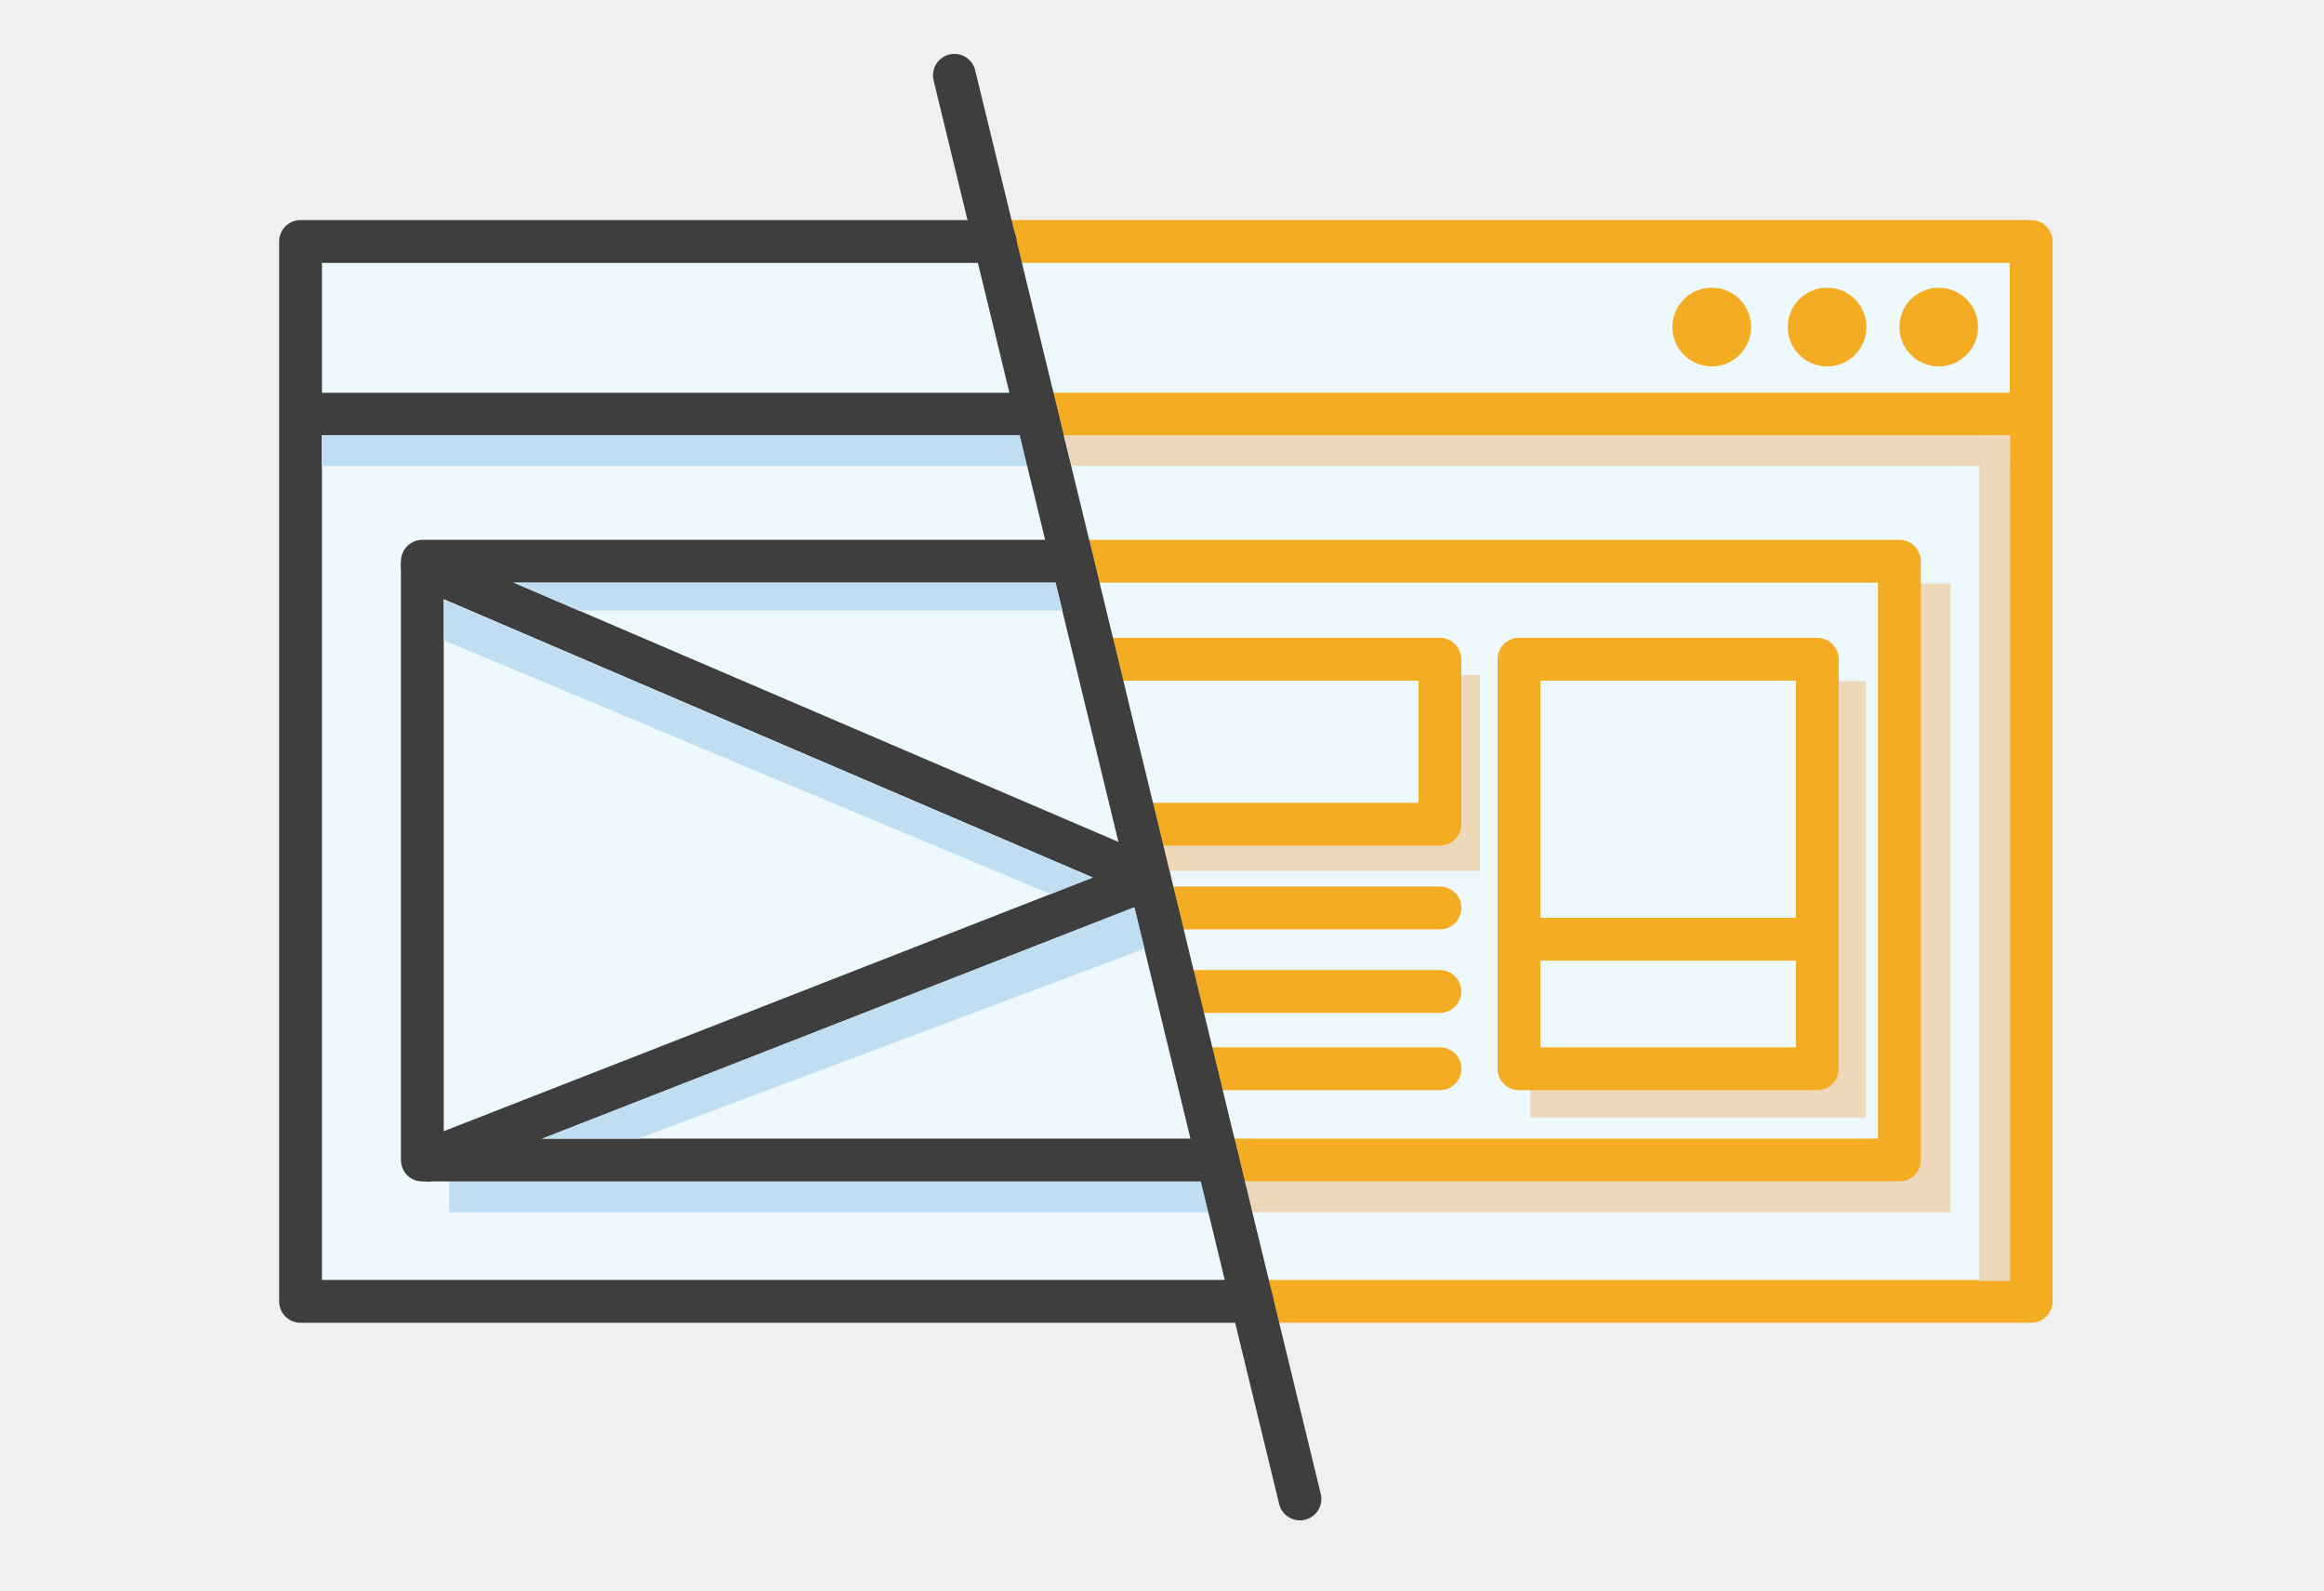
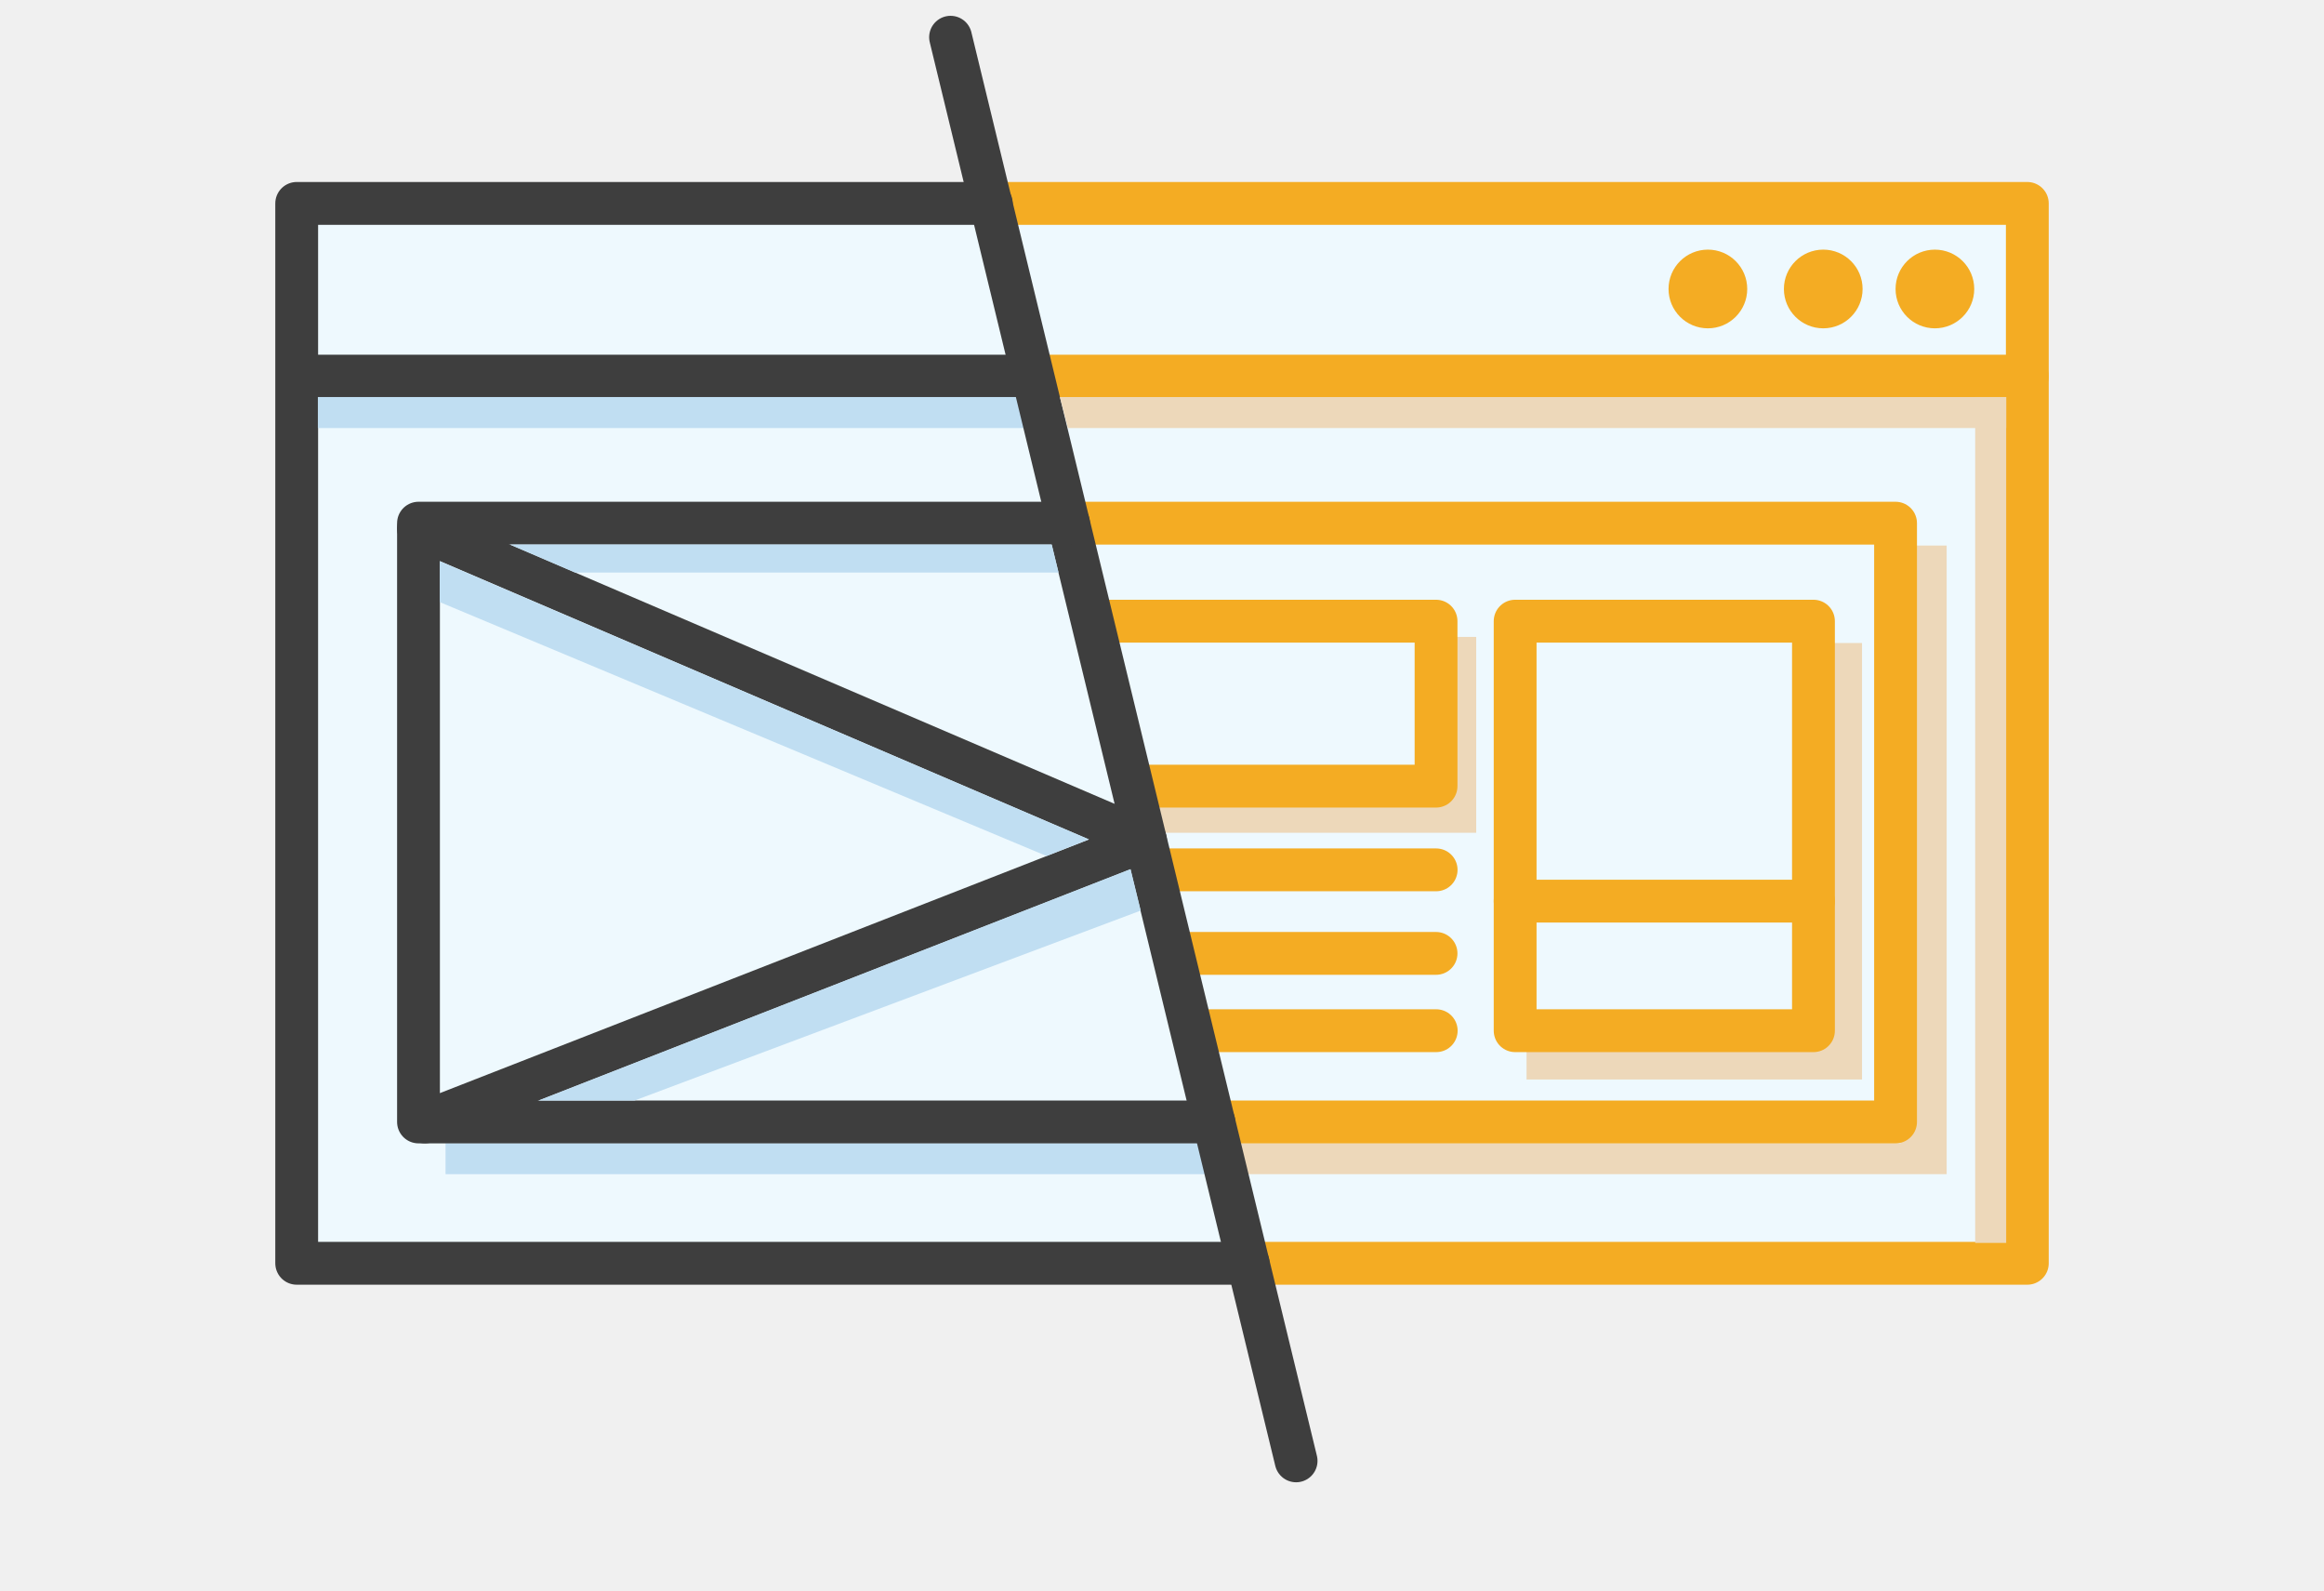
<svg xmlns="http://www.w3.org/2000/svg" version="1.1" id="Layer_1" x="0px" y="0px" width="380px" height="260px" viewBox="0 0 380 260" enable-background="new 0 0 380 260" xml:space="preserve">
-   <polyline fill="#EEF9FE" stroke="#F4AC23" stroke-width="7" stroke-linecap="round" stroke-linejoin="round" stroke-miterlimit="10" points="  162.715,39.474 332.117,39.474 332.117,212.726 205.066,212.726 " />
-   <polygon fill="#EDD8BA" points="234.067,110.336 234.067,134.103 187.152,134.103 187.152,142.353 224.266,142.353 242.005,142.353   242.005,134.103 242.005,110.336 " />
-   <path fill="none" stroke="#F4AC23" stroke-width="7" stroke-linecap="round" stroke-linejoin="round" stroke-miterlimit="10" stroke-dasharray="16,15,3,0" d="  M298.367,386.722c-2.123-22.764-11.256-43.491-25.217-60.005c-19.049-22.526-47.09-37.208-78.582-38.509" />
-   <path fill="none" stroke="#F4AC23" stroke-width="7" stroke-linecap="round" stroke-linejoin="round" stroke-miterlimit="10" d="  M194.568,287.164c-1.516-0.063-3.037-0.094-4.568-0.094c-60.11,0-108.841,48.729-108.841,108.839  c0,60.113,48.73,108.842,108.841,108.842c60.111,0,108.84-48.729,108.84-108.842c0-3.449-0.158-6.863-0.473-10.232" />
-   <polyline fill="none" stroke="#333333" stroke-width="7" stroke-linecap="round" stroke-linejoin="round" stroke-miterlimit="10" points="  155.141,507.101 155.141,520.468 224.576,520.468 224.576,507.101 " />
-   <rect x="158.795" y="508.284" fill="#C0DEF2" width="62.127" height="5.004" />
-   <rect id="left-anchor_1_" x="180.14" y="277.211" fill="#EEF9FE" stroke="#F4AC23" stroke-width="7" stroke-linecap="round" stroke-linejoin="round" stroke-miterlimit="10" width="19.722" height="19.719" />
-   <rect id="left-anchor_2_" x="71.299" y="383.019" fill="#EEF9FE" stroke="#F4AC23" stroke-width="7" stroke-linecap="round" stroke-linejoin="round" stroke-miterlimit="10" width="19.721" height="19.719" />
-   <rect id="left-anchor_15_" x="288.98" y="383.019" fill="#EEF9FE" stroke="#F4AC23" stroke-width="7" stroke-linecap="round" stroke-linejoin="round" stroke-miterlimit="10" width="19.721" height="19.719" />
-   <path id="outer-pen-line_6_" fill="#EEF9FE" d="M224.225,470.728l0.053-7.855c0-20.938,27.773-44.832,27.773-44.832l-61.633-118.683  L128.65,418.04c0,0,27.771,23.521,27.771,44.832l0.045,6.77" />
-   <path fill="#C0DEF2" d="M194.123,329.733l44.086,86.318c0,0-25.641,21.23-25.641,51.51h9.4c0,0,12.527-35.15,27.494-49.422  l-57.082-109.556" />
-   <polyline fill="#C0DEF2" points="193.773,328.517 193.773,397.429 200.039,401.259 200.039,340.175 " />
-   <line id="vert-line_5_" fill="none" stroke="#333333" stroke-width="7" stroke-linecap="round" stroke-linejoin="round" stroke-miterlimit="10" x1="190.416" y1="299.359" x2="190.416" y2="398.902" />
-   <path id="circle_5_" fill="none" stroke="#333333" stroke-width="7" stroke-linecap="round" stroke-linejoin="round" stroke-miterlimit="10" d="  M190.174,398.902c6.318,0,11.439,5.124,11.439,11.442s-5.121,11.441-11.439,11.441c-6.316,0-11.438-5.123-11.438-11.441  S183.857,398.902,190.174,398.902z" />
-   <path id="outer-pen-line_5_" fill="none" stroke="#333333" stroke-width="7" stroke-linecap="round" stroke-linejoin="round" stroke-miterlimit="10" d="  M224.225,470.728l0.053-7.855c0-20.938,27.773-44.832,27.773-44.832l-61.633-118.683L128.65,418.04c0,0,27.771,23.521,27.771,44.832  l0.045,6.77" />
-   <rect id="horizon-line_6_" x="141.793" y="470.728" fill="#EEF9FE" width="96.416" height="34.023" />
-   <polygon fill="#EDD8BA" points="226.316,473.673 235.123,473.673 235.123,502.276 226.424,502.276 " />
-   <rect id="horizon-line_5_" x="141.793" y="470.728" fill="none" stroke="#F4AC23" stroke-width="7" stroke-linecap="round" stroke-linejoin="round" stroke-miterlimit="10" width="96.416" height="34.023" />
-   <rect x="192.5" y="280.714" fill="#EDC891" width="3.834" height="12.708" />
-   <rect x="301.417" y="386.523" fill="#EDC891" width="3.834" height="12.709" />
-   <rect x="83.75" y="386.523" fill="#EDC891" width="3.834" height="12.709" />
-   <rect x="473.464" y="31.29" fill="#EEF9FE" width="276.901" height="169.139" />
-   <rect x="441.593" y="120.597" fill="#EEF9FE" width="58.448" height="115.012" />
-   <polyline fill="none" stroke="#F5AC23" stroke-width="7" stroke-linecap="round" stroke-linejoin="round" stroke-miterlimit="10" points="  526.878,155.776 526.878,60.608 697.82,60.608 697.82,155.776 " />
-   <g id="computer">
-     <polyline id="outer_comp_line" fill="none" stroke="#333333" stroke-width="7" stroke-linecap="round" stroke-linejoin="round" stroke-miterlimit="10" points="   474.333,119.723 474.333,31.29 750.365,31.29 750.365,200.429 500.041,200.429  " />
-     <polyline id="bottom_screen_line" fill="none" stroke="#333333" stroke-width="7" stroke-linecap="round" stroke-linejoin="round" stroke-miterlimit="10" points="   749.689,155.776 500.694,155.776 500.694,155.776  " />
-     <circle id="power_circle" fill="#333333" cx="614.373" cy="178.24" r="6.315" />
-     <rect id="two_stand_line" x="598.818" y="200.429" fill="none" stroke="#333333" stroke-width="7" stroke-linecap="round" stroke-linejoin="round" stroke-miterlimit="10" width="31.123" height="35.18" />
-     <line id="stand_line" fill="none" stroke="#333333" stroke-width="7" stroke-linecap="round" stroke-linejoin="round" stroke-miterlimit="10" x1="573.784" y1="235.608" x2="653.617" y2="235.608" />
-   </g>
-   <g id="phone">
-     <polygon id="case_line" fill="none" stroke="#333333" stroke-width="7" stroke-linecap="round" stroke-linejoin="round" stroke-miterlimit="10" points="   500.041,235.608 439.152,235.608 439.152,120.597 469.099,120.597 500.041,120.597  " />
-     <circle id="circle_power" fill="#333333" cx="469.401" cy="223.653" r="6.314" />
-   </g>
-   <line fill="none" stroke="#F5AC23" stroke-width="7" stroke-linecap="round" stroke-linejoin="round" stroke-miterlimit="10" x1="526.878" y1="75.943" x2="697.82" y2="75.943" />
-   <line fill="none" stroke="#F5AC23" stroke-width="7" stroke-linecap="round" stroke-linejoin="round" stroke-miterlimit="10" x1="573.16" y1="89.865" x2="652.992" y2="89.865" />
-   <line fill="none" stroke="#333333" stroke-width="7" stroke-linecap="round" stroke-linejoin="round" stroke-miterlimit="10" x1="439.152" y1="130.929" x2="499.369" y2="130.929" />
-   <line fill="none" stroke="#F5AC23" stroke-width="7" stroke-linecap="round" stroke-linejoin="round" stroke-miterlimit="10" x1="450.521" y1="141.644" x2="488.672" y2="141.644" />
-   <rect x="503.4" y="191.04" fill="#C0DEF2" width="243.584" height="6.086" />
-   <rect x="740.898" y="159.25" fill="#C0DEF2" width="6.086" height="37.876" />
-   <rect x="503.4" y="159.25" fill="#C0DEF2" width="6.087" height="37.876" />
-   <rect x="503.504" y="124.078" fill="#C0DEF2" width="6.088" height="28.216" />
-   <rect x="490.765" y="215.06" fill="#C0DEF2" width="6.009" height="17.034" />
-   <rect x="490.765" y="124.078" fill="#C0DEF2" width="6.009" height="3.344" />
-   <rect x="689.816" y="64.125" fill="#EDD8BA" width="4.807" height="8.281" />
-   <rect x="644.387" y="141.103" fill="#EDD8BA" width="48.758" height="8.25" />
-   <polygon fill="#EDD8BA" points="630.252,105.31 630.252,141.103 593.139,141.103 593.139,149.353 630.252,149.353 638.189,149.353   638.189,141.103 638.189,105.31 " />
-   <polygon fill="#EDD8BA" points="579.166,105.31 579.166,141.103 542.376,141.103 542.376,149.353 579.166,149.353 587.034,149.353   587.034,141.103 587.034,105.31 " />
-   <polygon fill="#EDD8BA" points="487.312,153.845 487.312,189.638 450.521,189.638 450.521,197.89 487.312,197.89 495.181,197.89   495.181,189.638 495.181,153.845 " />
-   <rect x="530.385" y="78.848" fill="#EDD8BA" width="161.836" height="3.305" />
-   <rect x="701.297" y="63.921" fill="#EDD8BA" width="4.805" height="88.371" />
-   <g>
-     <rect x="644.387" y="103.492" fill="none" stroke="#F5AC23" stroke-width="7" stroke-linecap="round" stroke-linejoin="round" stroke-miterlimit="10" width="38.152" height="38.151" />
-   </g>
-   <path fill="#EDD8BA" d="M689.926,78.848V99.62c0,4.683-2.961,5.023-3.623,5.041h-0.293v40.225h3.916v7.406h4.697V78.848H689.926z" />
-   <g>
-     <rect x="593.273" y="103.492" fill="none" stroke="#F5AC23" stroke-width="7" stroke-linecap="round" stroke-linejoin="round" stroke-miterlimit="10" width="38.152" height="38.151" />
-   </g>
-   <g>
-     <rect x="541.895" y="103.492" fill="none" stroke="#F5AC23" stroke-width="7" stroke-linecap="round" stroke-linejoin="round" stroke-miterlimit="10" width="38.151" height="38.151" />
-   </g>
-   <g>
-     <rect x="450.521" y="152.366" fill="none" stroke="#F5AC23" stroke-width="7" stroke-linecap="round" stroke-linejoin="round" stroke-miterlimit="10" width="38.15" height="38.152" />
-   </g>
-   <polyline fill="none" stroke="#F5AC23" stroke-width="7" stroke-linecap="round" stroke-linejoin="round" stroke-miterlimit="10" points="  450.521,209.478 450.521,200.429 488.672,200.429 488.672,209.478 " />
-   <rect x="492.166" y="202.372" fill="#EDD8BA" width="3.015" height="5.926" />
-   <line fill="none" stroke="#333333" stroke-width="7" stroke-linecap="round" stroke-linejoin="round" stroke-miterlimit="10" x1="439.152" y1="211.583" x2="499.369" y2="211.583" />
-   <polygon fill="#EDD8BA" points="311.379,95.402 311.379,193.089 203.496,193.089 203.496,198.158 318.926,198.158 318.926,196.641   318.926,193.089 318.926,95.402 " />
-   <polyline fill="#EEF9FE" stroke="#3E3E3E" stroke-width="7" stroke-linecap="round" stroke-linejoin="round" stroke-miterlimit="10" points="  204.713,212.726 49.14,212.726 49.14,39.474 162.715,39.474 " />
-   <path fill="none" stroke="#FFFFFF" stroke-width="7" stroke-linecap="round" stroke-linejoin="round" stroke-miterlimit="10" d="  M199.77,155.495" />
-   <line fill="none" stroke="#3E3E3E" stroke-width="7" stroke-linecap="round" stroke-linejoin="round" stroke-miterlimit="10" x1="51.064" y1="67.708" x2="169.132" y2="67.708" />
-   <circle fill="#F4AC23" cx="317.006" cy="53.462" r="6.432" />
-   <circle fill="#F4AC23" cx="298.75" cy="53.461" r="6.433" />
-   <circle fill="#F4AC23" cx="279.887" cy="53.461" r="6.433" />
-   <line fill="none" stroke="#F4AC23" stroke-width="7" stroke-linecap="round" stroke-linejoin="round" stroke-miterlimit="10" x1="170.344" y1="67.708" x2="332.117" y2="67.708" />
-   <polyline fill="none" stroke="#F4AC23" stroke-width="7" stroke-linecap="round" stroke-linejoin="round" stroke-miterlimit="10" points="  175.416,91.744 310.574,91.744 310.574,189.623 200.441,189.623 " />
-   <polyline fill="none" stroke="#F4AC23" stroke-width="7" stroke-linecap="round" stroke-linejoin="round" stroke-miterlimit="10" points="  179.569,107.761 235.438,107.761 235.438,134.732 187.911,134.732 " />
-   <line fill="none" stroke="#F4AC23" stroke-width="7" stroke-linecap="round" stroke-linejoin="round" stroke-miterlimit="10" x1="191.775" y1="148.414" x2="235.453" y2="148.414" />
-   <line fill="none" stroke="#F4AC23" stroke-width="7" stroke-linecap="round" stroke-linejoin="round" stroke-miterlimit="10" x1="235.467" y1="174.706" x2="197.85" y2="174.706" />
-   <line fill="none" stroke="#F4AC23" stroke-width="7" stroke-linecap="round" stroke-linejoin="round" stroke-miterlimit="10" x1="195.184" y1="162.07" x2="235.438" y2="162.07" />
-   <rect x="52.602" y="71.124" fill="#C0DEF2" width="121.204" height="5.07" />
-   <rect x="73.479" y="193.089" fill="#C0DEF2" width="127.083" height="5.069" />
-   <line fill="none" stroke="#3E3E3E" stroke-width="7" stroke-linecap="round" stroke-linejoin="round" stroke-miterlimit="10" x1="156.054" y1="12.31" x2="212.555" y2="245.023" />
-   <polyline fill="none" stroke="#3E3E3E" stroke-width="7" stroke-linecap="round" stroke-linejoin="round" stroke-miterlimit="10" points="  175.339,91.744 69.056,91.744 69.056,189.623 199.105,189.623 " />
-   <polyline fill="none" stroke="#3E3E3E" stroke-width="7" stroke-linecap="round" stroke-linejoin="round" stroke-miterlimit="10" points="  69.056,92.638 187.928,143.598 70.108,189.623 " />
-   <rect x="323.594" y="71.124" fill="#EDD8BA" width="5.068" height="138.271" />
-   <polygon fill="#EDD8BA" points="328.662,76.194 328.662,71.124 173.926,71.124 175.244,76.194 " />
-   <polyline fill="#C0DEF2" points="88.665,186.125 185.482,148.299 187.152,155.07 104.375,186.125 " />
-   <polygon fill="#C0DEF2" points="178.667,143.438 72.531,97.959 72.531,104.645 171.748,146.151 " />
-   <polygon fill="#C0DEF2" points="83.988,95.23 94.649,99.813 173.716,99.813 172.594,95.23 " />
-   <polygon fill="#EDD8BA" points="297.151,111.333 297.151,174.436 250.236,174.436 250.236,182.686 287.35,182.686 305.089,182.686   305.089,174.436 305.089,111.333 " />
-   <rect x="248.371" y="107.761" fill="none" stroke="#F4AC23" stroke-width="7" stroke-linecap="round" stroke-linejoin="round" stroke-miterlimit="10" width="48.779" height="66.945" />
-   <line fill="none" stroke="#F4AC23" stroke-width="7" stroke-linecap="round" stroke-linejoin="round" stroke-miterlimit="10" x1="248.371" y1="153.525" x2="297.15" y2="153.525" />
+   <polyline fill="#EEF9FE" stroke="#F4AC23" stroke-width="7" stroke-linecap="round" stroke-linejoin="round" stroke-miterlimit="10" points="  162.087,33.25 331.489,33.25 331.489,206.502 204.438,206.502 " />
+   <polygon fill="#EDD8BA" points="233.438,104.112 233.438,127.879 186.524,127.879 186.524,136.129 223.638,136.129 241.378,136.129   241.378,127.879 241.378,104.112 " />
+   <polygon fill="#EDD8BA" points="310.751,89.178 310.751,186.865 202.868,186.865 202.868,191.934 318.298,191.934 318.298,190.416   318.298,186.865 318.298,89.178 " />
+   <polyline fill="#EEF9FE" stroke="#3E3E3E" stroke-width="7" stroke-linecap="round" stroke-linejoin="round" stroke-miterlimit="10" points="  204.085,206.502 48.513,206.502 48.513,33.25 162.087,33.25 " />
+   <path fill="none" stroke="#FFFFFF" stroke-width="7" stroke-linecap="round" stroke-linejoin="round" stroke-miterlimit="10" d="  M199.142,149.271" />
+   <line fill="none" stroke="#3E3E3E" stroke-width="7" stroke-linecap="round" stroke-linejoin="round" stroke-miterlimit="10" x1="50.437" y1="61.484" x2="168.505" y2="61.484" />
+   <circle fill="#F4AC23" cx="316.378" cy="47.238" r="6.432" />
+   <circle fill="#F4AC23" cx="298.122" cy="47.237" r="6.433" />
+   <circle fill="#F4AC23" cx="279.259" cy="47.237" r="6.433" />
+   <line fill="none" stroke="#F4AC23" stroke-width="7" stroke-linecap="round" stroke-linejoin="round" stroke-miterlimit="10" x1="169.716" y1="61.484" x2="331.489" y2="61.484" />
+   <polyline fill="none" stroke="#F4AC23" stroke-width="7" stroke-linecap="round" stroke-linejoin="round" stroke-miterlimit="10" points="  174.788,85.52 309.946,85.52 309.946,183.398 199.813,183.398 " />
+   <polyline fill="none" stroke="#F4AC23" stroke-width="7" stroke-linecap="round" stroke-linejoin="round" stroke-miterlimit="10" points="  178.941,101.537 234.81,101.537 234.81,128.508 187.284,128.508 " />
+   <line fill="none" stroke="#F4AC23" stroke-width="7" stroke-linecap="round" stroke-linejoin="round" stroke-miterlimit="10" x1="191.147" y1="142.189" x2="234.825" y2="142.189" />
+   <line fill="none" stroke="#F4AC23" stroke-width="7" stroke-linecap="round" stroke-linejoin="round" stroke-miterlimit="10" x1="234.839" y1="168.482" x2="197.222" y2="168.482" />
+   <line fill="none" stroke="#F4AC23" stroke-width="7" stroke-linecap="round" stroke-linejoin="round" stroke-miterlimit="10" x1="194.556" y1="155.846" x2="234.81" y2="155.846" />
+   <rect x="51.975" y="64.9" fill="#C0DEF2" width="121.204" height="5.07" />
+   <rect x="72.852" y="186.865" fill="#C0DEF2" width="127.083" height="5.068" />
+   <line fill="none" stroke="#3E3E3E" stroke-width="7" stroke-linecap="round" stroke-linejoin="round" stroke-miterlimit="10" x1="155.427" y1="6.086" x2="211.927" y2="238.799" />
+   <polyline fill="none" stroke="#3E3E3E" stroke-width="7" stroke-linecap="round" stroke-linejoin="round" stroke-miterlimit="10" points="  174.712,85.52 68.429,85.52 68.429,183.398 198.478,183.398 " />
+   <polyline fill="none" stroke="#3E3E3E" stroke-width="7" stroke-linecap="round" stroke-linejoin="round" stroke-miterlimit="10" points="  68.429,86.414 187.301,137.373 69.48,183.398 " />
+   <rect x="322.966" y="64.9" fill="#EDD8BA" width="5.068" height="138.27" />
+   <polygon fill="#EDD8BA" points="328.034,69.97 328.034,64.9 173.298,64.9 174.616,69.97 " />
+   <polyline fill="#C0DEF2" points="88.038,179.9 184.854,142.074 186.524,148.846 103.747,179.9 " />
+   <polygon fill="#C0DEF2" points="178.04,137.213 71.903,91.735 71.903,98.421 171.12,139.926 " />
+   <polygon fill="#C0DEF2" points="83.36,89.006 94.021,93.589 173.089,93.589 171.966,89.006 " />
+   <polygon fill="#EDD8BA" points="296.522,105.109 296.522,168.211 249.608,168.211 249.608,176.461 286.722,176.461 304.462,176.461   304.462,168.211 304.462,105.109 " />
+   <rect x="247.743" y="101.537" fill="none" stroke="#F4AC23" stroke-width="7" stroke-linecap="round" stroke-linejoin="round" stroke-miterlimit="10" width="48.779" height="66.946" />
+   <line fill="none" stroke="#F4AC23" stroke-width="7" stroke-linecap="round" stroke-linejoin="round" stroke-miterlimit="10" x1="247.743" y1="147.301" x2="296.522" y2="147.301" />
</svg>
